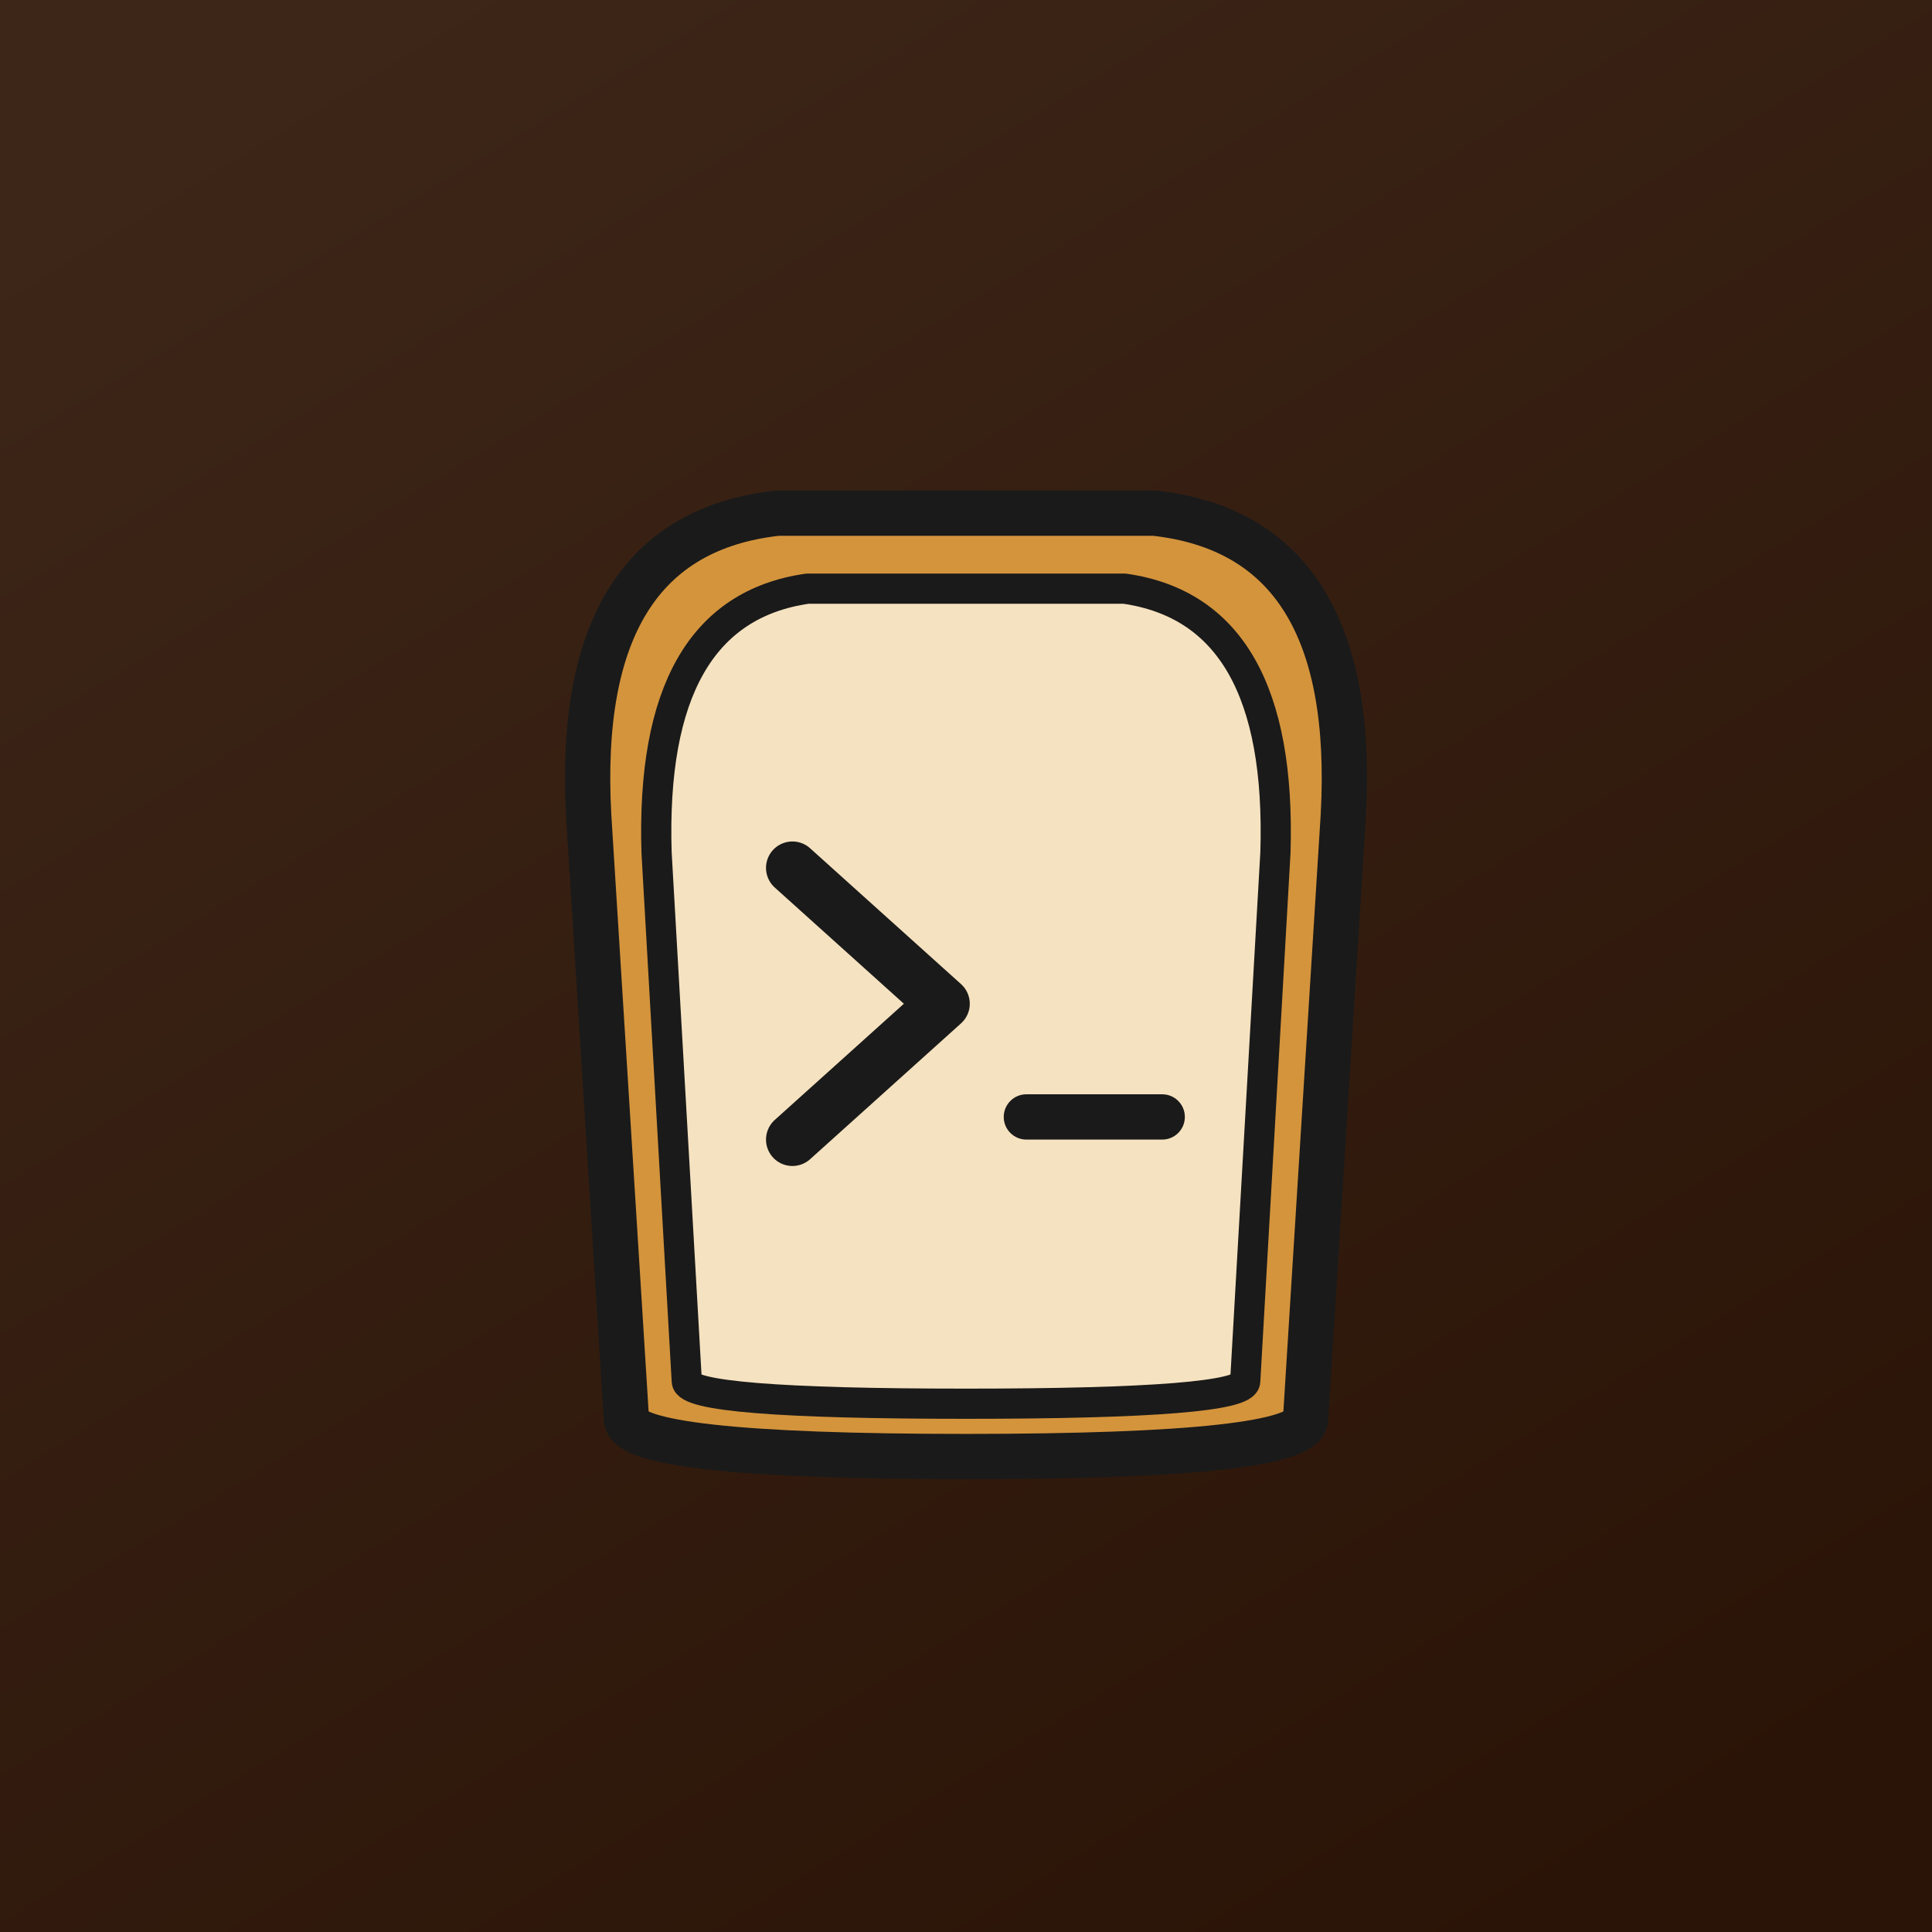
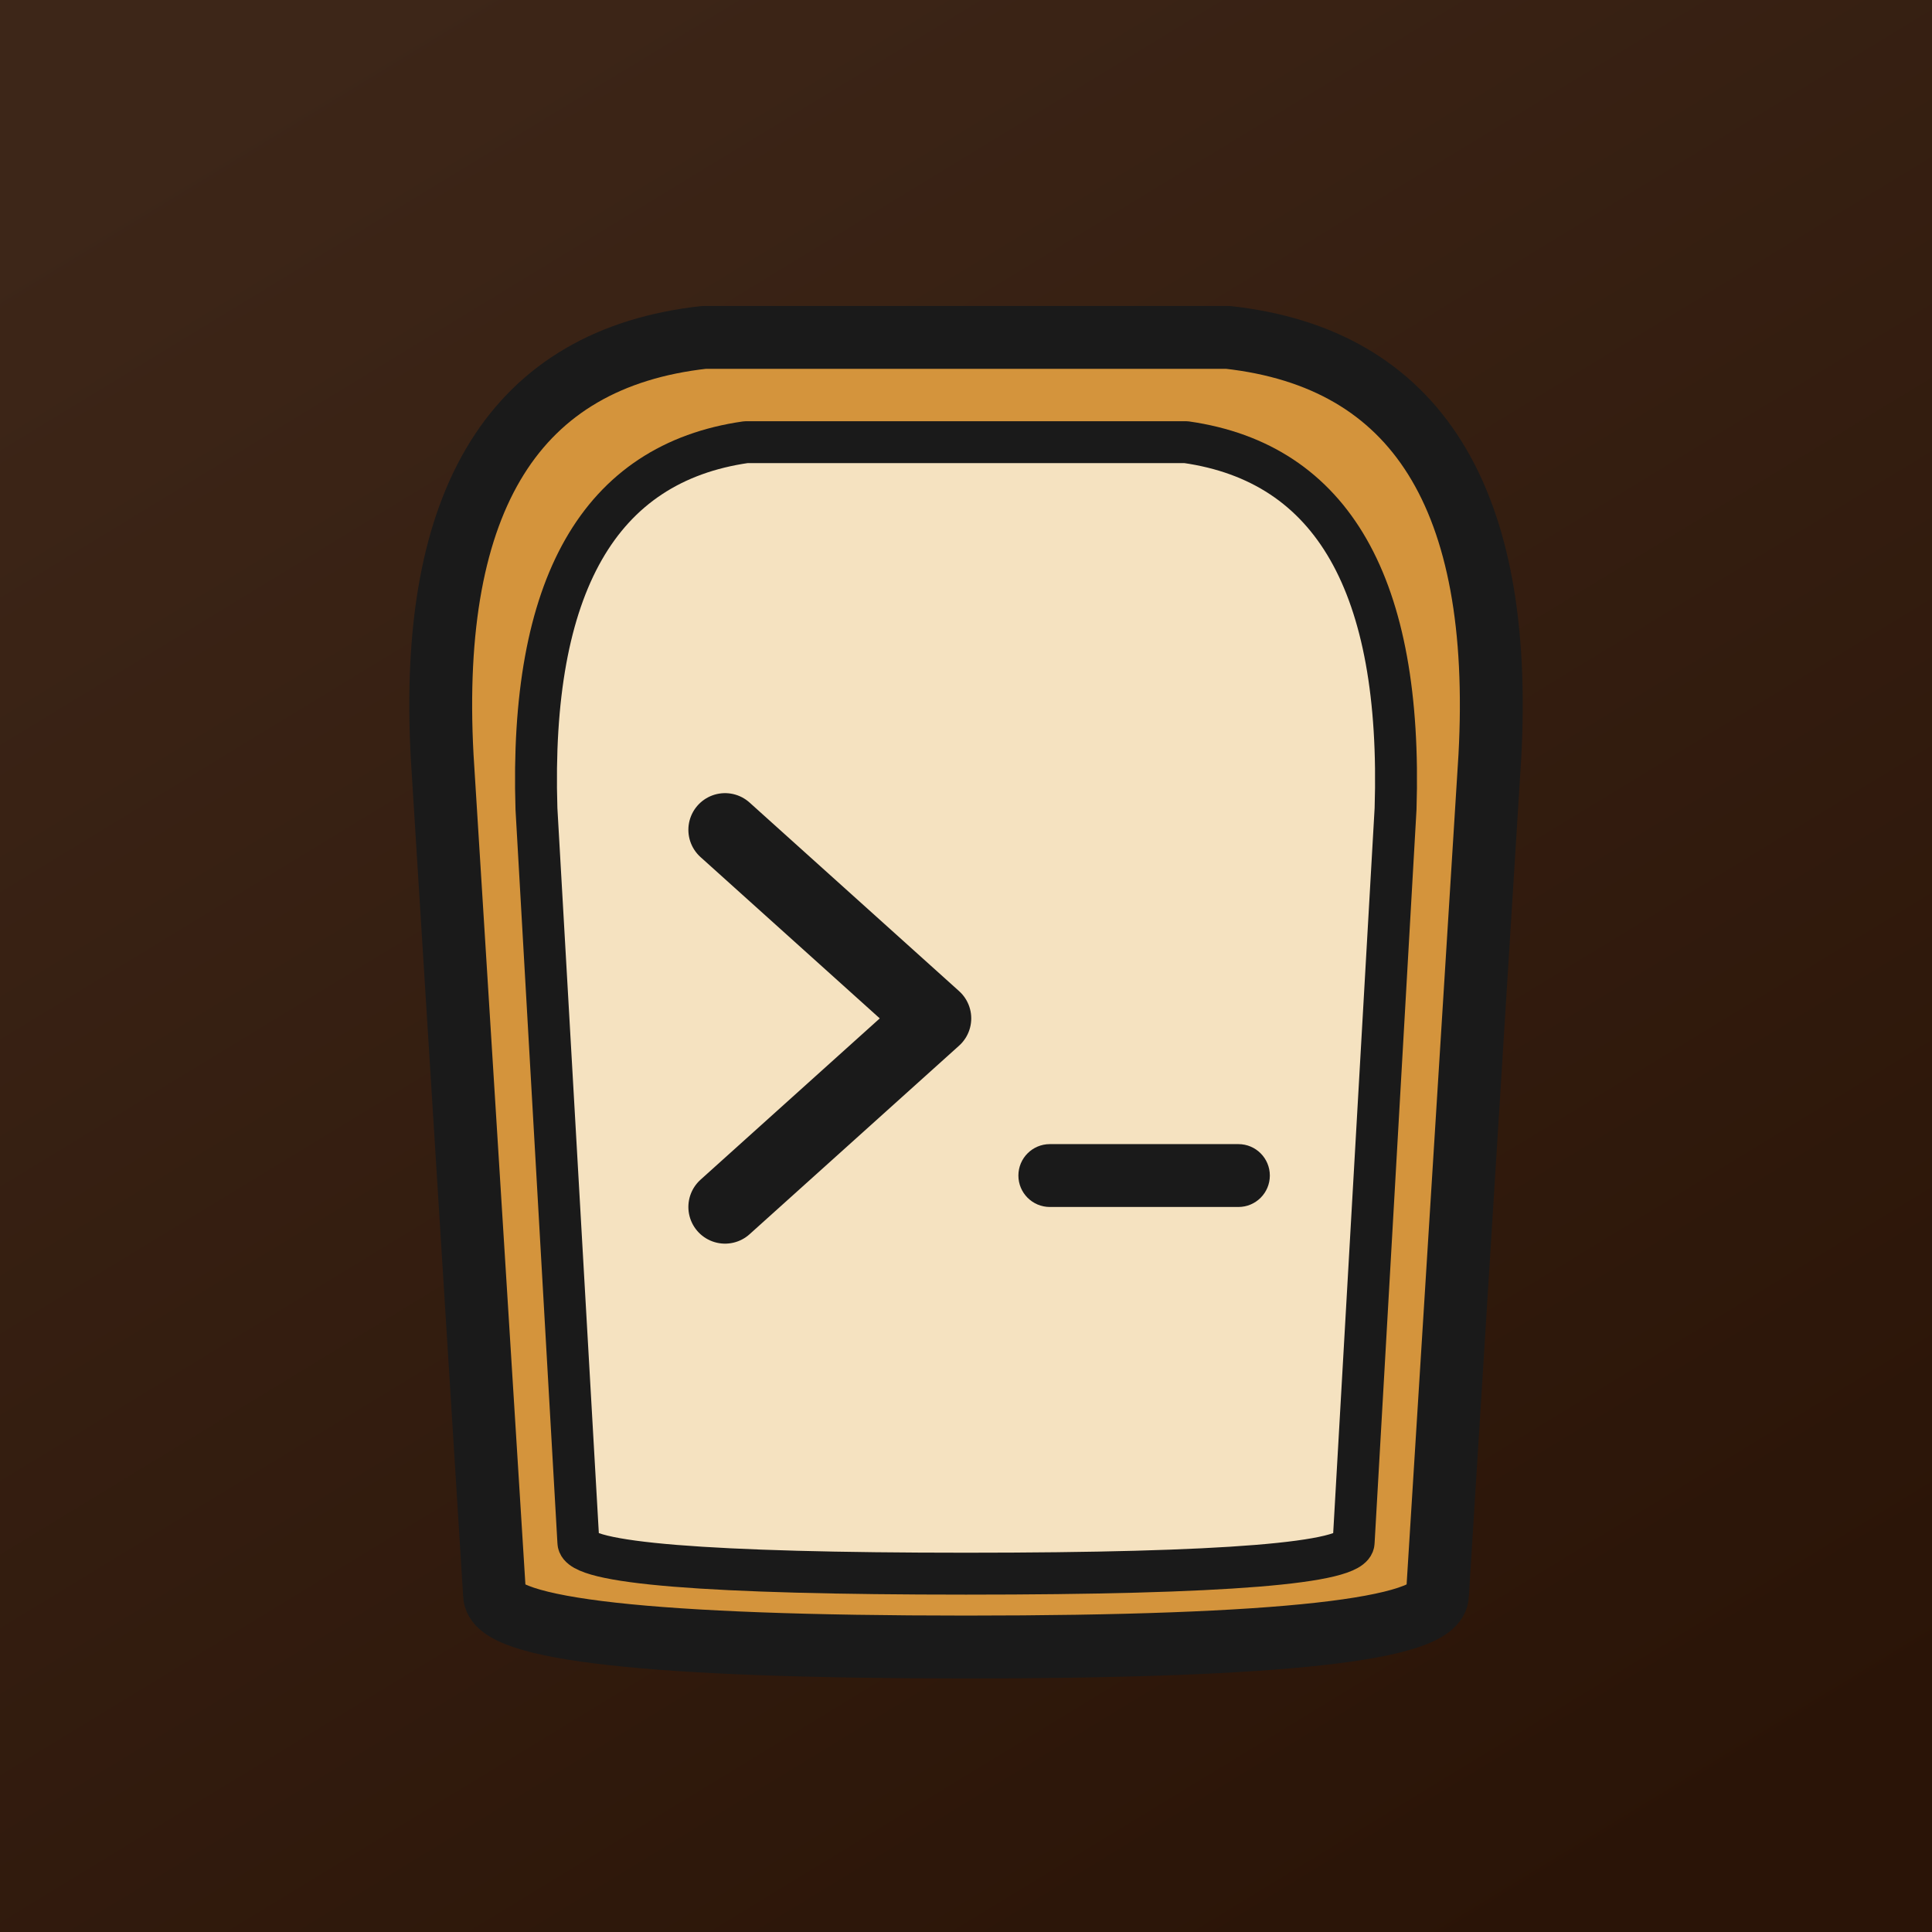
<svg xmlns="http://www.w3.org/2000/svg" width="1024" height="1024" viewBox="0 0 1024 1024">
  <defs>
    <linearGradient id="bg" x1="200" y1="0" x2="824" y2="1024" gradientUnits="userSpaceOnUse">
      <stop offset="0" stop-color="#3d2618" />
      <stop offset="1" stop-color="#2a1407" />
    </linearGradient>
  </defs>
  <rect width="1024" height="1024" fill="url(#bg)" />
-   <g transform="translate(172, 172) scale(4)">
+   <g transform="translate(40, 40) scale(5.553)">
    <path d="M40 145 L35 65 Q33 28 60 25 L110 25 Q137 28 135 65 L130 145 Q130 150 85 150 Q40 150 40 145 Z" fill="#D4943C" stroke="#1A1A1A" stroke-width="6" stroke-linecap="round" stroke-linejoin="round" />
    <path d="M48 140 L44 70 Q43 38 64 35 L106 35 Q127 38 126 70 L122 140 Q122 143 85 143 Q48 143 48 140 Z" fill="#F5E2C0" stroke="#1A1A1A" stroke-width="4" stroke-linecap="round" stroke-linejoin="round" />
    <path d="M62 72 L82 90 L62 108" stroke="#1A1A1A" stroke-width="7" fill="none" stroke-linecap="round" stroke-linejoin="round" />
    <rect x="90" y="102" width="24" height="6" rx="3" fill="#1A1A1A" />
  </g>
</svg>
